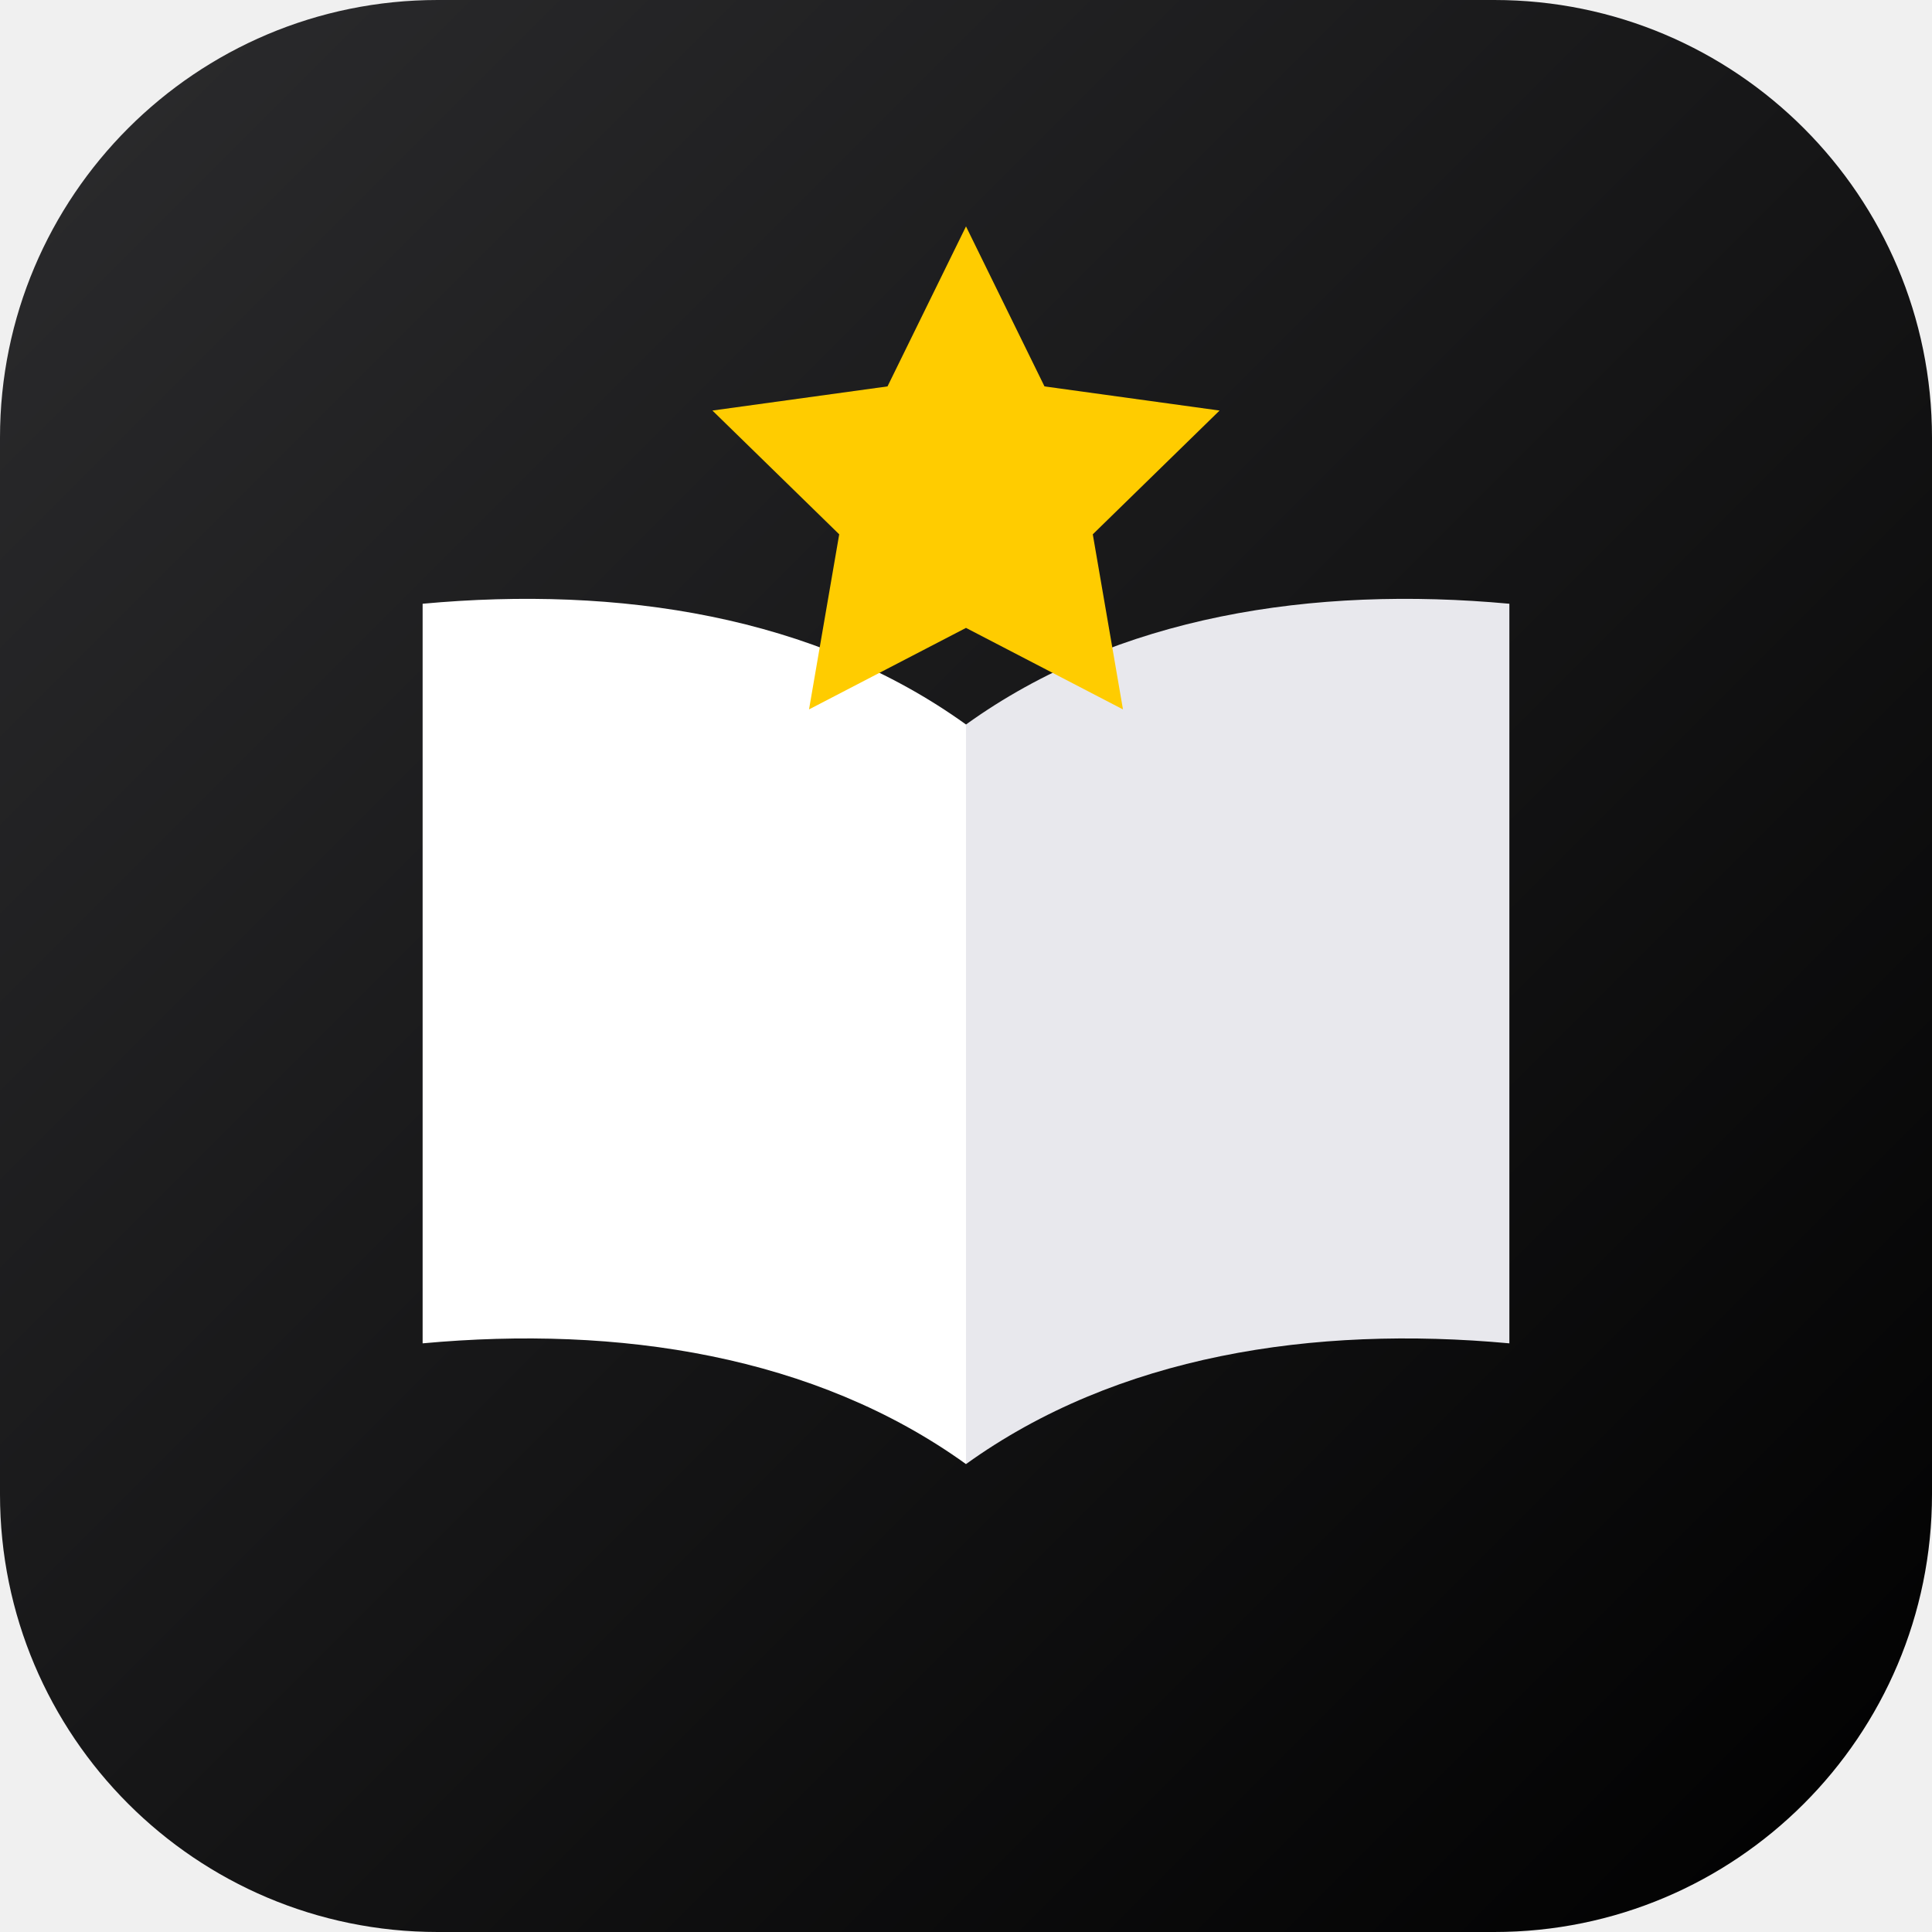
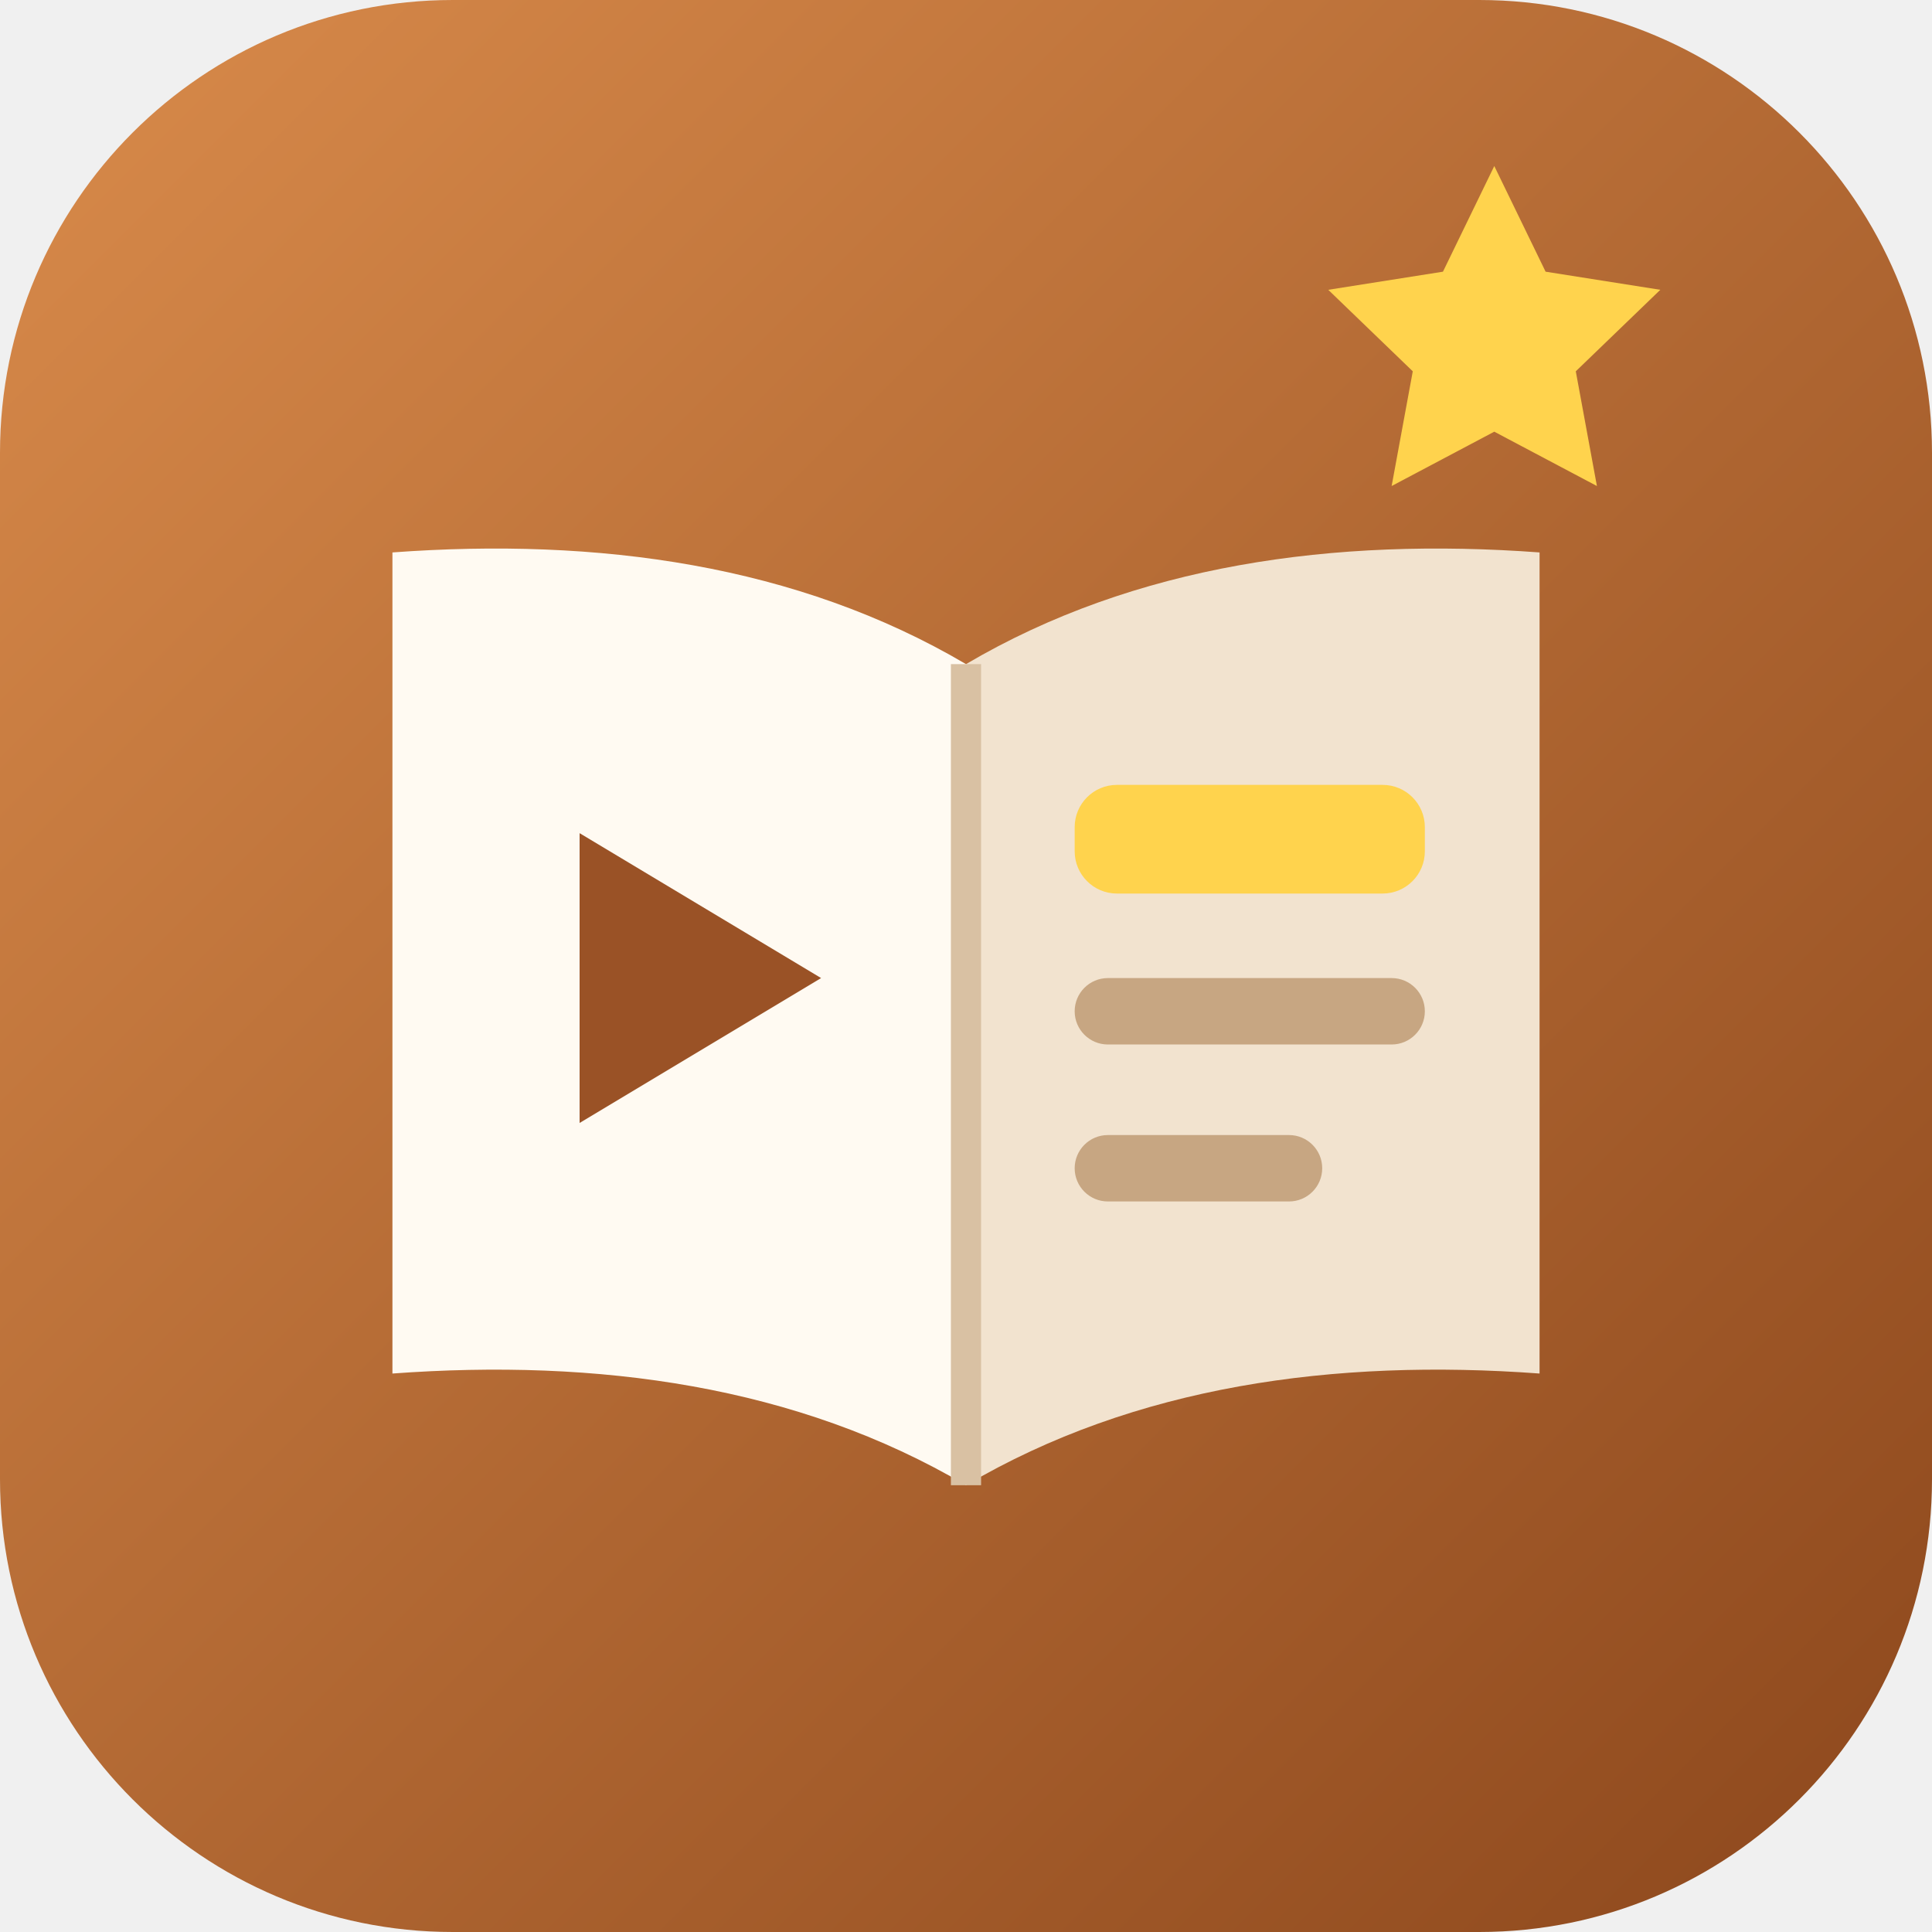
<svg xmlns="http://www.w3.org/2000/svg" viewBox="0 0 64 64">
  <defs>
-     <linearGradient id="lg" x1="0" y1="0" x2="1" y2="1">
-       <stop offset="0" stop-color="#2c2c2e" />
-       <stop offset="1" stop-color="#000" />
+     <linearGradient id="bg" x1="0" y1="0" x2="1" y2="1">
+       <stop offset="0" stop-color="#d98b4b" />
+       <stop offset="1" stop-color="#8c471c" />
    </linearGradient>
  </defs>
-   <rect width="64" height="64" rx="14.5" fill="url(#lg)" />
-   <path d="M32 24c-5-3.6-11.5-4.6-18-4v24.5c6.5-.6 13 .4 18 4z" fill="#fff" />
-   <path d="M32 24c5-3.6 11.5-4.6 18-4v24.5c-6.5-.6-13 .4-18 4z" fill="#e8e8ed" />
-   <path d="M32 7.5l2.6 5.3 5.8.8-4.2 4.1 1 5.8-5.2-2.7-5.2 2.7 1-5.8-4.2-4.1 5.8-.8z" fill="#ffcc00" />
+   <rect width="64" height="64" rx="15" fill="url(#bg)" />
+   <path d="M32 22c-5.6-3.3-12.2-4.2-19-3.7v27.2c6.8-.5 13.4.4 19 3.7z" fill="#fffaf2" />
+   <path d="M32 22c5.6-3.3 12.2-4.2 19-3.7v27.2c-6.8-.5-13.4.4-19 3.7z" fill="#f2e3cf" />
+   <path d="M32 22v27.2" stroke="#d9c1a3" stroke-width="1" />
+   <path d="M19.2 27.6v9.6l8-4.8z" fill="#9a5226" />
+   <rect x="35.6" y="26" width="11.6" height="3.6" rx="1.4" fill="#ffd34d" />
+   <rect x="35.6" y="32.4" width="11.6" height="2.2" rx="1.1" fill="#c7a682" />
+   <rect x="35.6" y="37.6" width="8.2" height="2.2" rx="1.1" fill="#c7a682" />
+   <path d="M49.5 5.5l1.7 3.5 3.8.6-2.8 2.7.7 3.8-3.4-1.8-3.4 1.8.7-3.8-2.8-2.7 3.8-.6z" fill="#ffd34d" />
</svg>
